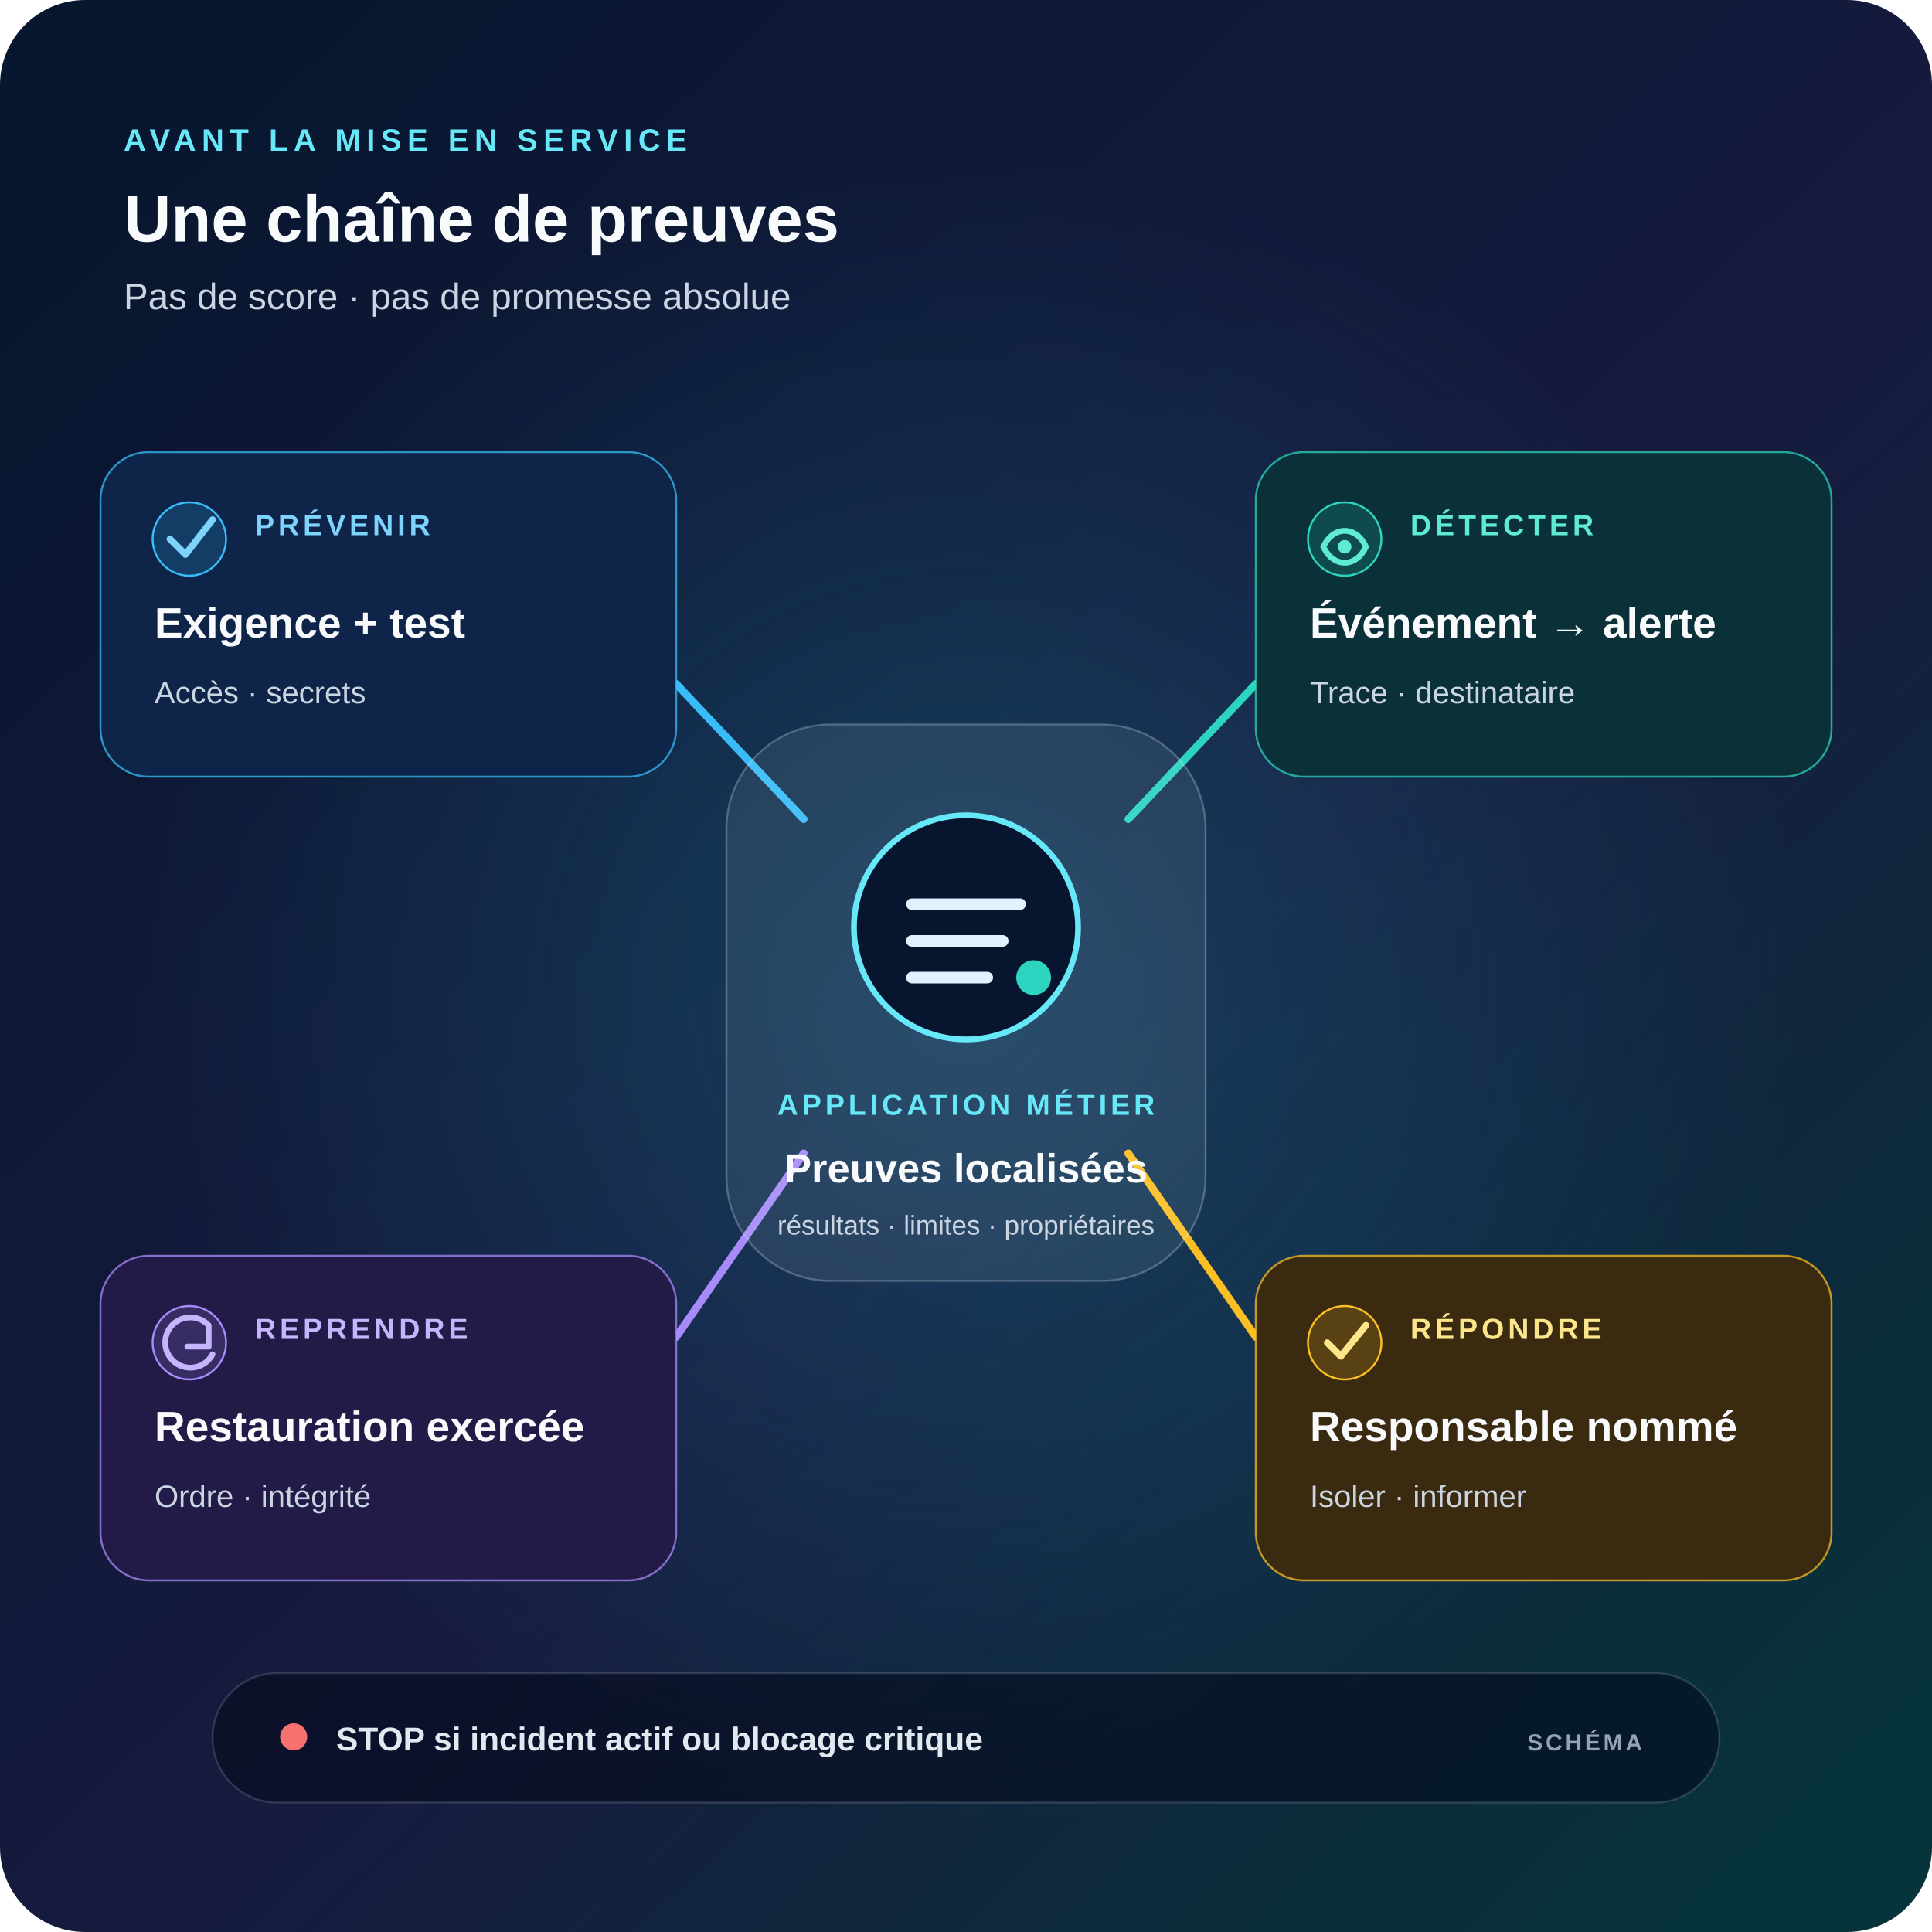
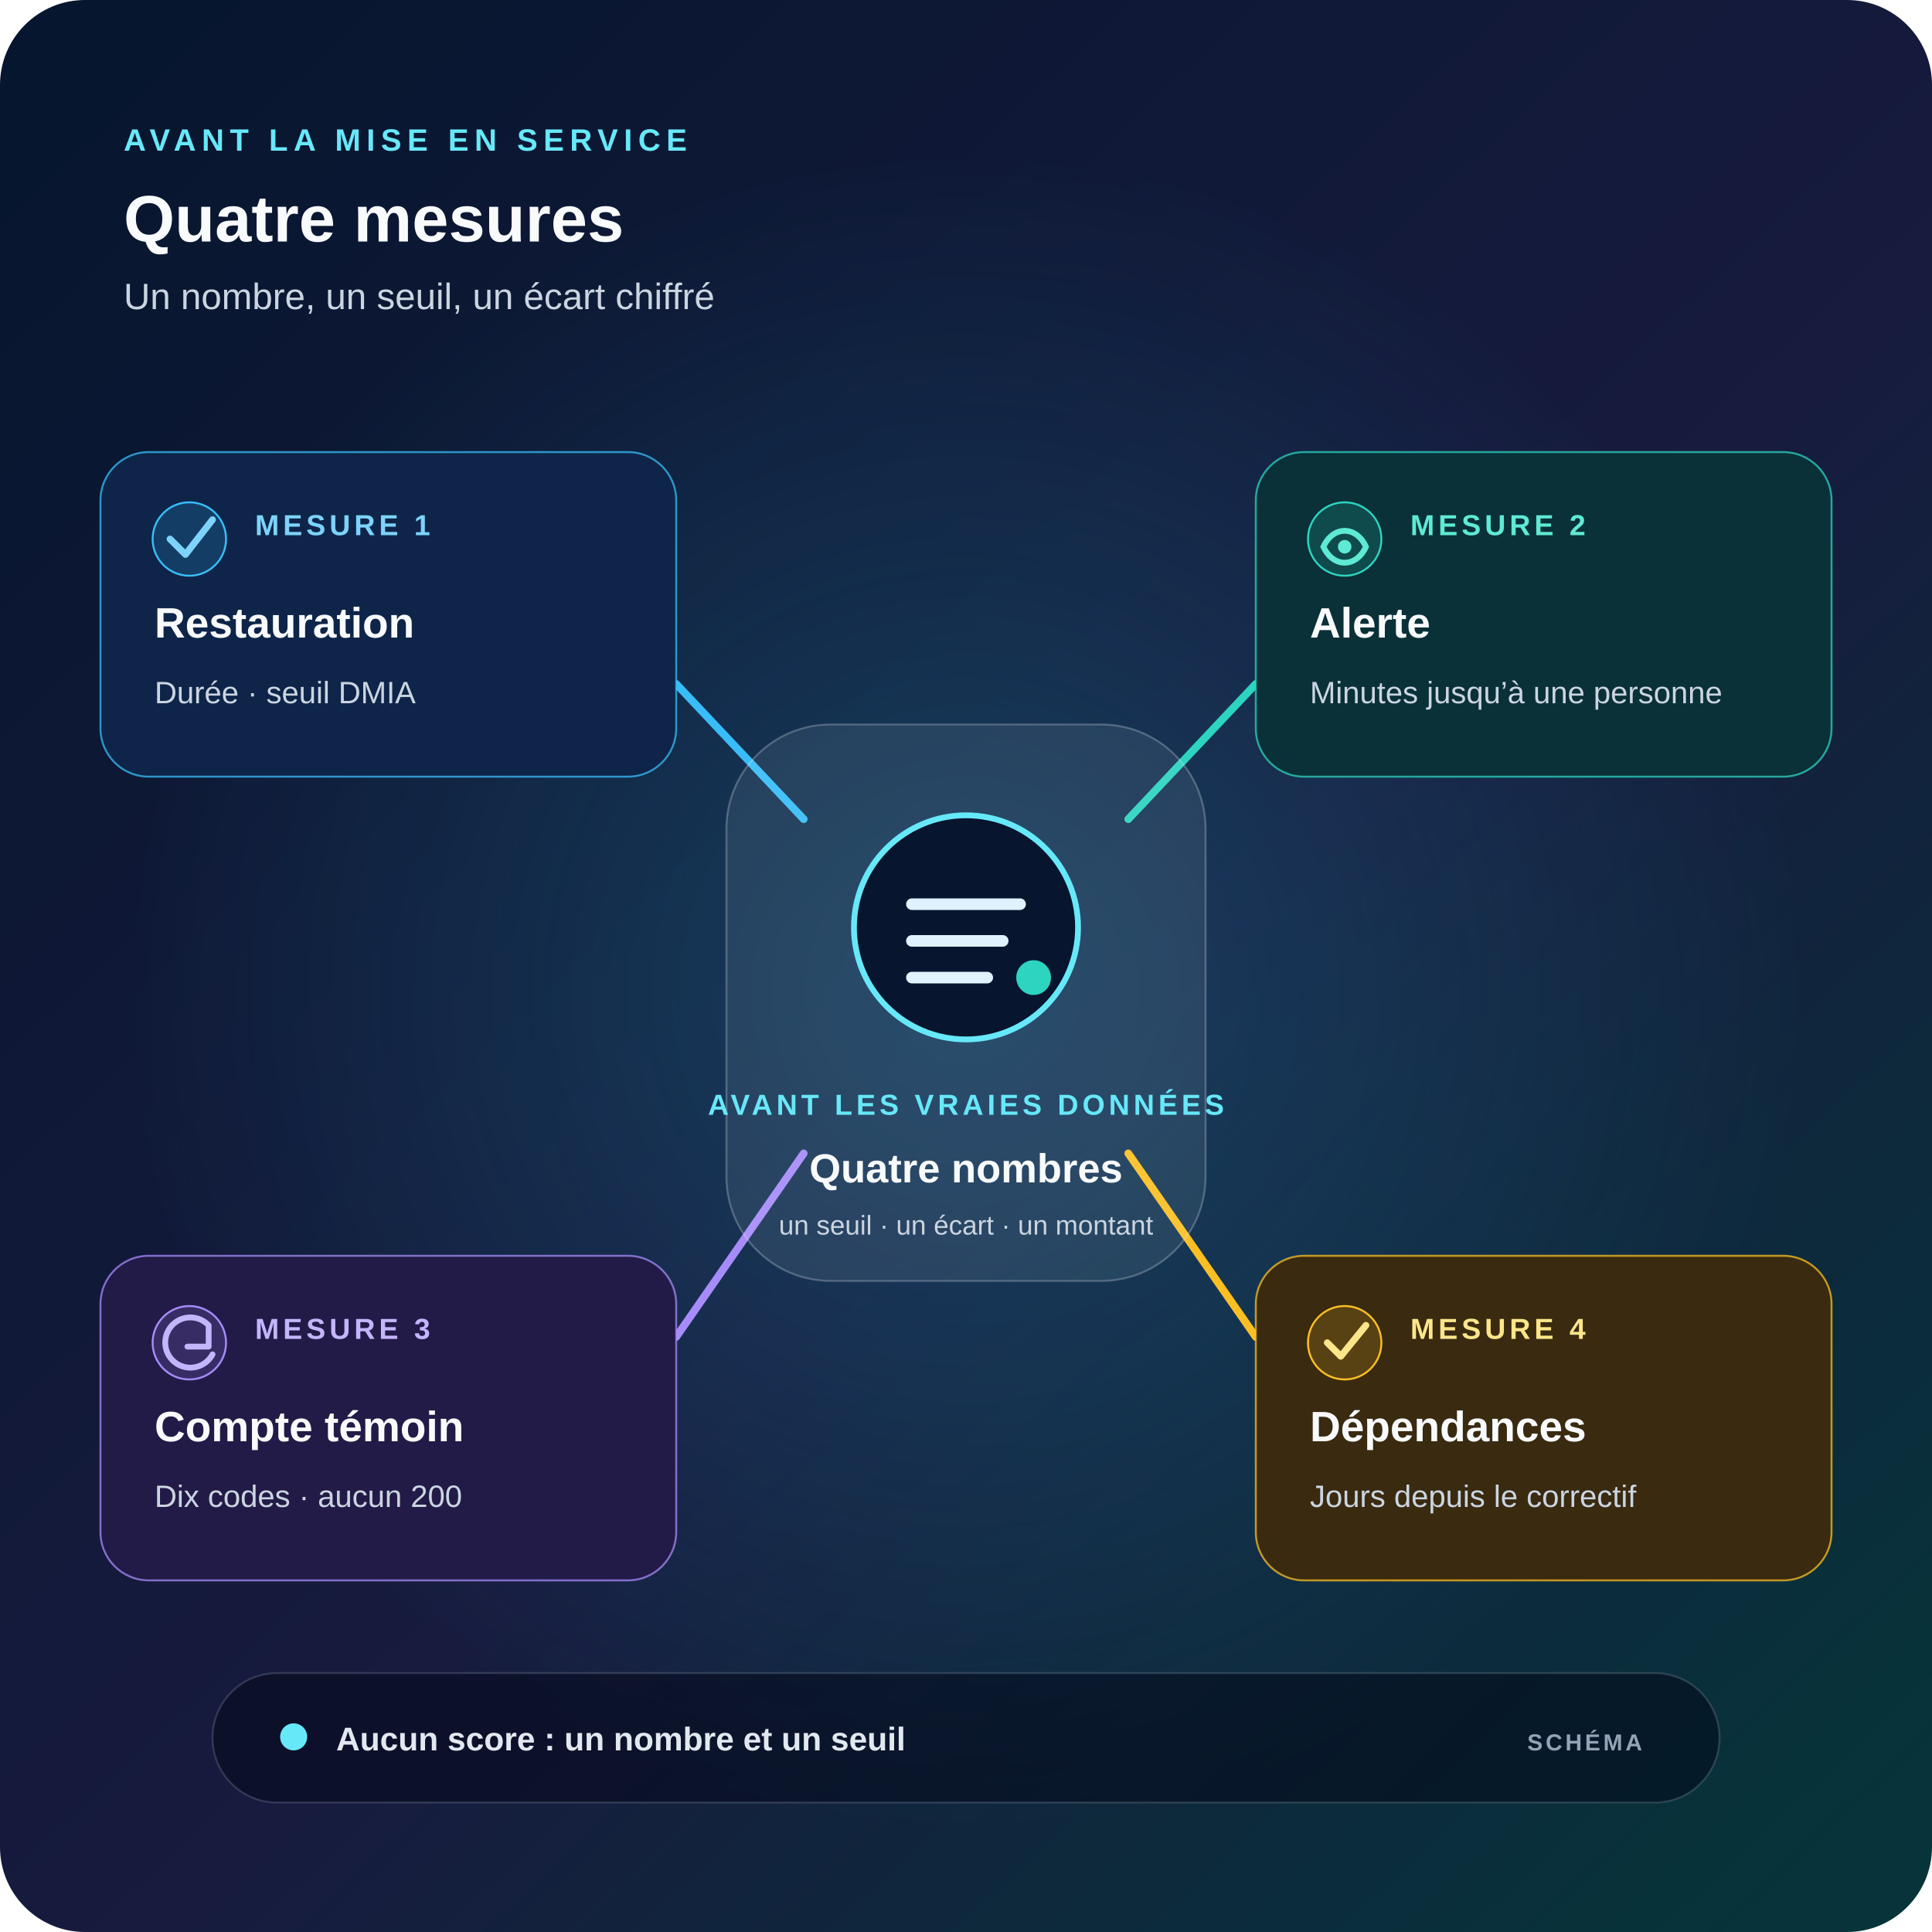
<svg xmlns="http://www.w3.org/2000/svg" width="1000" height="1000" viewBox="0 0 1000 1000" role="img" aria-labelledby="title desc">
  <defs>
    <linearGradient id="bg" x1="60" y1="30" x2="940" y2="970" gradientUnits="userSpaceOnUse">
      <stop stop-color="#07162F" />
      <stop offset=".56" stop-color="#171B3E" />
      <stop offset="1" stop-color="#06343A" />
    </linearGradient>
    <radialGradient id="halo">
      <stop stop-color="#22D3EE" stop-opacity=".2" />
      <stop offset="1" stop-color="#22D3EE" stop-opacity="0" />
    </radialGradient>
  </defs>
  <rect width="1000" height="1000" rx="44" fill="url(#bg)" />
  <circle cx="500" cy="513" r="430" fill="url(#halo)" />
  <text x="64" y="78" fill="#67E8F9" font-family="Arial, Helvetica, sans-serif" font-size="16" font-weight="700" letter-spacing="3">AVANT LA MISE EN SERVICE</text>
-   <text x="64" y="125" fill="#F8FAFC" font-family="Arial, Helvetica, sans-serif" font-size="34" font-weight="700">Une chaîne de preuves</text>
-   <text x="64" y="160" fill="#CBD5E1" font-family="Arial, Helvetica, sans-serif" font-size="19">Pas de score · pas de promesse absolue</text>
+   <text x="64" y="125" fill="#F8FAFC" font-family="Arial, Helvetica, sans-serif" font-size="34" font-weight="700">Quatre mesures</text>
+   <text x="64" y="160" fill="#CBD5E1" font-family="Arial, Helvetica, sans-serif" font-size="19">Un nombre, un seuil, un écart chiffré</text>
  <path d="M350 354L416 424" stroke="#38BDF8" stroke-width="4" stroke-linecap="round" />
  <path d="M650 354L584 424" stroke="#2DD4BF" stroke-width="4" stroke-linecap="round" />
  <path d="M350 692L416 597" stroke="#A78BFA" stroke-width="4" stroke-linecap="round" />
  <path d="M650 692L584 597" stroke="#FBBF24" stroke-width="4" stroke-linecap="round" />
  <rect x="52" y="234" width="298" height="168" rx="25" fill="#0E2549" stroke="#38BDF8" stroke-opacity=".74" />
  <circle cx="98" cy="279" r="19" fill="#38BDF8" fill-opacity=".16" stroke="#38BDF8" />
  <path d="M88 279L96 287L110 269" fill="none" stroke="#7DD3FC" stroke-width="3.5" stroke-linecap="round" stroke-linejoin="round" />
-   <text x="132" y="277" fill="#7DD3FC" font-family="Arial, Helvetica, sans-serif" font-size="15" font-weight="700" letter-spacing="2">PRÉVENIR</text>
-   <text x="80" y="330" fill="#F8FAFC" font-family="Arial, Helvetica, sans-serif" font-size="22" font-weight="700">Exigence + test</text>
-   <text x="80" y="364" fill="#CBD5E1" font-family="Arial, Helvetica, sans-serif" font-size="16">Accès · secrets</text>
+   <text x="132" y="277" fill="#7DD3FC" font-family="Arial, Helvetica, sans-serif" font-size="15" font-weight="700" letter-spacing="2">MESURE 1</text>
+   <text x="80" y="330" fill="#F8FAFC" font-family="Arial, Helvetica, sans-serif" font-size="22" font-weight="700">Restauration</text>
+   <text x="80" y="364" fill="#CBD5E1" font-family="Arial, Helvetica, sans-serif" font-size="16">Durée · seuil DMIA</text>
  <rect x="650" y="234" width="298" height="168" rx="25" fill="#0A3038" stroke="#2DD4BF" stroke-opacity=".74" />
  <circle cx="696" cy="279" r="19" fill="#2DD4BF" fill-opacity=".16" stroke="#2DD4BF" />
  <path d="M685 283C690 272 702 272 707 283C702 294 690 294 685 283Z" fill="none" stroke="#5EEAD4" stroke-width="3" />
  <circle cx="696" cy="283" r="3.5" fill="#5EEAD4" />
-   <text x="730" y="277" fill="#5EEAD4" font-family="Arial, Helvetica, sans-serif" font-size="15" font-weight="700" letter-spacing="2">DÉTECTER</text>
-   <text x="678" y="330" fill="#F8FAFC" font-family="Arial, Helvetica, sans-serif" font-size="22" font-weight="700">Événement → alerte</text>
-   <text x="678" y="364" fill="#CBD5E1" font-family="Arial, Helvetica, sans-serif" font-size="16">Trace · destinataire</text>
+   <text x="730" y="277" fill="#5EEAD4" font-family="Arial, Helvetica, sans-serif" font-size="15" font-weight="700" letter-spacing="2">MESURE 2</text>
+   <text x="678" y="330" fill="#F8FAFC" font-family="Arial, Helvetica, sans-serif" font-size="22" font-weight="700">Alerte</text>
+   <text x="678" y="364" fill="#CBD5E1" font-family="Arial, Helvetica, sans-serif" font-size="16">Minutes jusqu’à une personne</text>
  <rect x="52" y="650" width="298" height="168" rx="25" fill="#221B47" stroke="#A78BFA" stroke-opacity=".74" />
  <circle cx="98" cy="695" r="19" fill="#A78BFA" fill-opacity=".16" stroke="#A78BFA" />
  <path d="M108 686A13 13 0 1 0 110 701M108 686V697H97" fill="none" stroke="#C4B5FD" stroke-width="3" stroke-linecap="round" stroke-linejoin="round" />
-   <text x="132" y="693" fill="#C4B5FD" font-family="Arial, Helvetica, sans-serif" font-size="15" font-weight="700" letter-spacing="2">REPRENDRE</text>
-   <text x="80" y="746" fill="#F8FAFC" font-family="Arial, Helvetica, sans-serif" font-size="22" font-weight="700">Restauration exercée</text>
-   <text x="80" y="780" fill="#CBD5E1" font-family="Arial, Helvetica, sans-serif" font-size="16">Ordre · intégrité</text>
+   <text x="132" y="693" fill="#C4B5FD" font-family="Arial, Helvetica, sans-serif" font-size="15" font-weight="700" letter-spacing="2">MESURE 3</text>
+   <text x="80" y="746" fill="#F8FAFC" font-family="Arial, Helvetica, sans-serif" font-size="22" font-weight="700">Compte témoin</text>
+   <text x="80" y="780" fill="#CBD5E1" font-family="Arial, Helvetica, sans-serif" font-size="16">Dix codes · aucun 200</text>
  <rect x="650" y="650" width="298" height="168" rx="25" fill="#392A10" stroke="#FBBF24" stroke-opacity=".74" />
  <circle cx="696" cy="695" r="19" fill="#FBBF24" fill-opacity=".16" stroke="#FBBF24" />
  <path d="M687 695L694 702L707 686" fill="none" stroke="#FDE68A" stroke-width="3.5" stroke-linecap="round" stroke-linejoin="round" />
-   <text x="730" y="693" fill="#FDE68A" font-family="Arial, Helvetica, sans-serif" font-size="15" font-weight="700" letter-spacing="2">RÉPONDRE</text>
-   <text x="678" y="746" fill="#F8FAFC" font-family="Arial, Helvetica, sans-serif" font-size="22" font-weight="700">Responsable nommé</text>
-   <text x="678" y="780" fill="#CBD5E1" font-family="Arial, Helvetica, sans-serif" font-size="16">Isoler · informer</text>
+   <text x="730" y="693" fill="#FDE68A" font-family="Arial, Helvetica, sans-serif" font-size="15" font-weight="700" letter-spacing="2">MESURE 4</text>
+   <text x="678" y="746" fill="#F8FAFC" font-family="Arial, Helvetica, sans-serif" font-size="22" font-weight="700">Dépendances</text>
+   <text x="678" y="780" fill="#CBD5E1" font-family="Arial, Helvetica, sans-serif" font-size="16">Jours depuis le correctif</text>
  <rect x="376" y="375" width="248" height="288" rx="54" fill="#F8FAFC" fill-opacity=".08" stroke="#E2E8F0" stroke-opacity=".27" />
  <circle cx="500" cy="480" r="58" fill="#07152F" stroke="#67E8F9" stroke-width="3" />
  <path d="M472 468H528M472 487H519M472 506H511" stroke="#E0F2FE" stroke-width="6" stroke-linecap="round" />
  <circle cx="535" cy="506" r="9" fill="#2DD4BF" />
-   <text x="500" y="577" text-anchor="middle" fill="#67E8F9" font-family="Arial, Helvetica, sans-serif" font-size="15" font-weight="700" letter-spacing="2">APPLICATION MÉTIER</text>
-   <text x="500" y="612" text-anchor="middle" fill="#F8FAFC" font-family="Arial, Helvetica, sans-serif" font-size="21" font-weight="700">Preuves localisées</text>
-   <text x="500" y="639" text-anchor="middle" fill="#CBD5E1" font-family="Arial, Helvetica, sans-serif" font-size="14">résultats · limites · propriétaires</text>
+   <text x="500" y="577" text-anchor="middle" fill="#67E8F9" font-family="Arial, Helvetica, sans-serif" font-size="15" font-weight="700" letter-spacing="2">AVANT LES VRAIES DONNÉES</text>
+   <text x="500" y="612" text-anchor="middle" fill="#F8FAFC" font-family="Arial, Helvetica, sans-serif" font-size="21" font-weight="700">Quatre nombres</text>
+   <text x="500" y="639" text-anchor="middle" fill="#CBD5E1" font-family="Arial, Helvetica, sans-serif" font-size="14">un seuil · un écart · un montant</text>
  <rect x="110" y="866" width="780" height="67" rx="33.5" fill="#020617" fill-opacity=".52" stroke="#94A3B8" stroke-opacity=".25" />
-   <circle cx="152" cy="899" r="7" fill="#F87171" />
-   <text x="174" y="906" fill="#E2E8F0" font-family="Arial, Helvetica, sans-serif" font-size="17" font-weight="700">STOP si incident actif ou blocage critique</text>
+   <circle cx="152" cy="899" r="7" fill="#67E8F9" />
+   <text x="174" y="906" fill="#E2E8F0" font-family="Arial, Helvetica, sans-serif" font-size="17" font-weight="700">Aucun score : un nombre et un seuil</text>
  <text x="850" y="906" text-anchor="end" fill="#94A3B8" font-family="Arial, Helvetica, sans-serif" font-size="12" font-weight="700" letter-spacing="1.5">SCHÉMA</text>
</svg>
